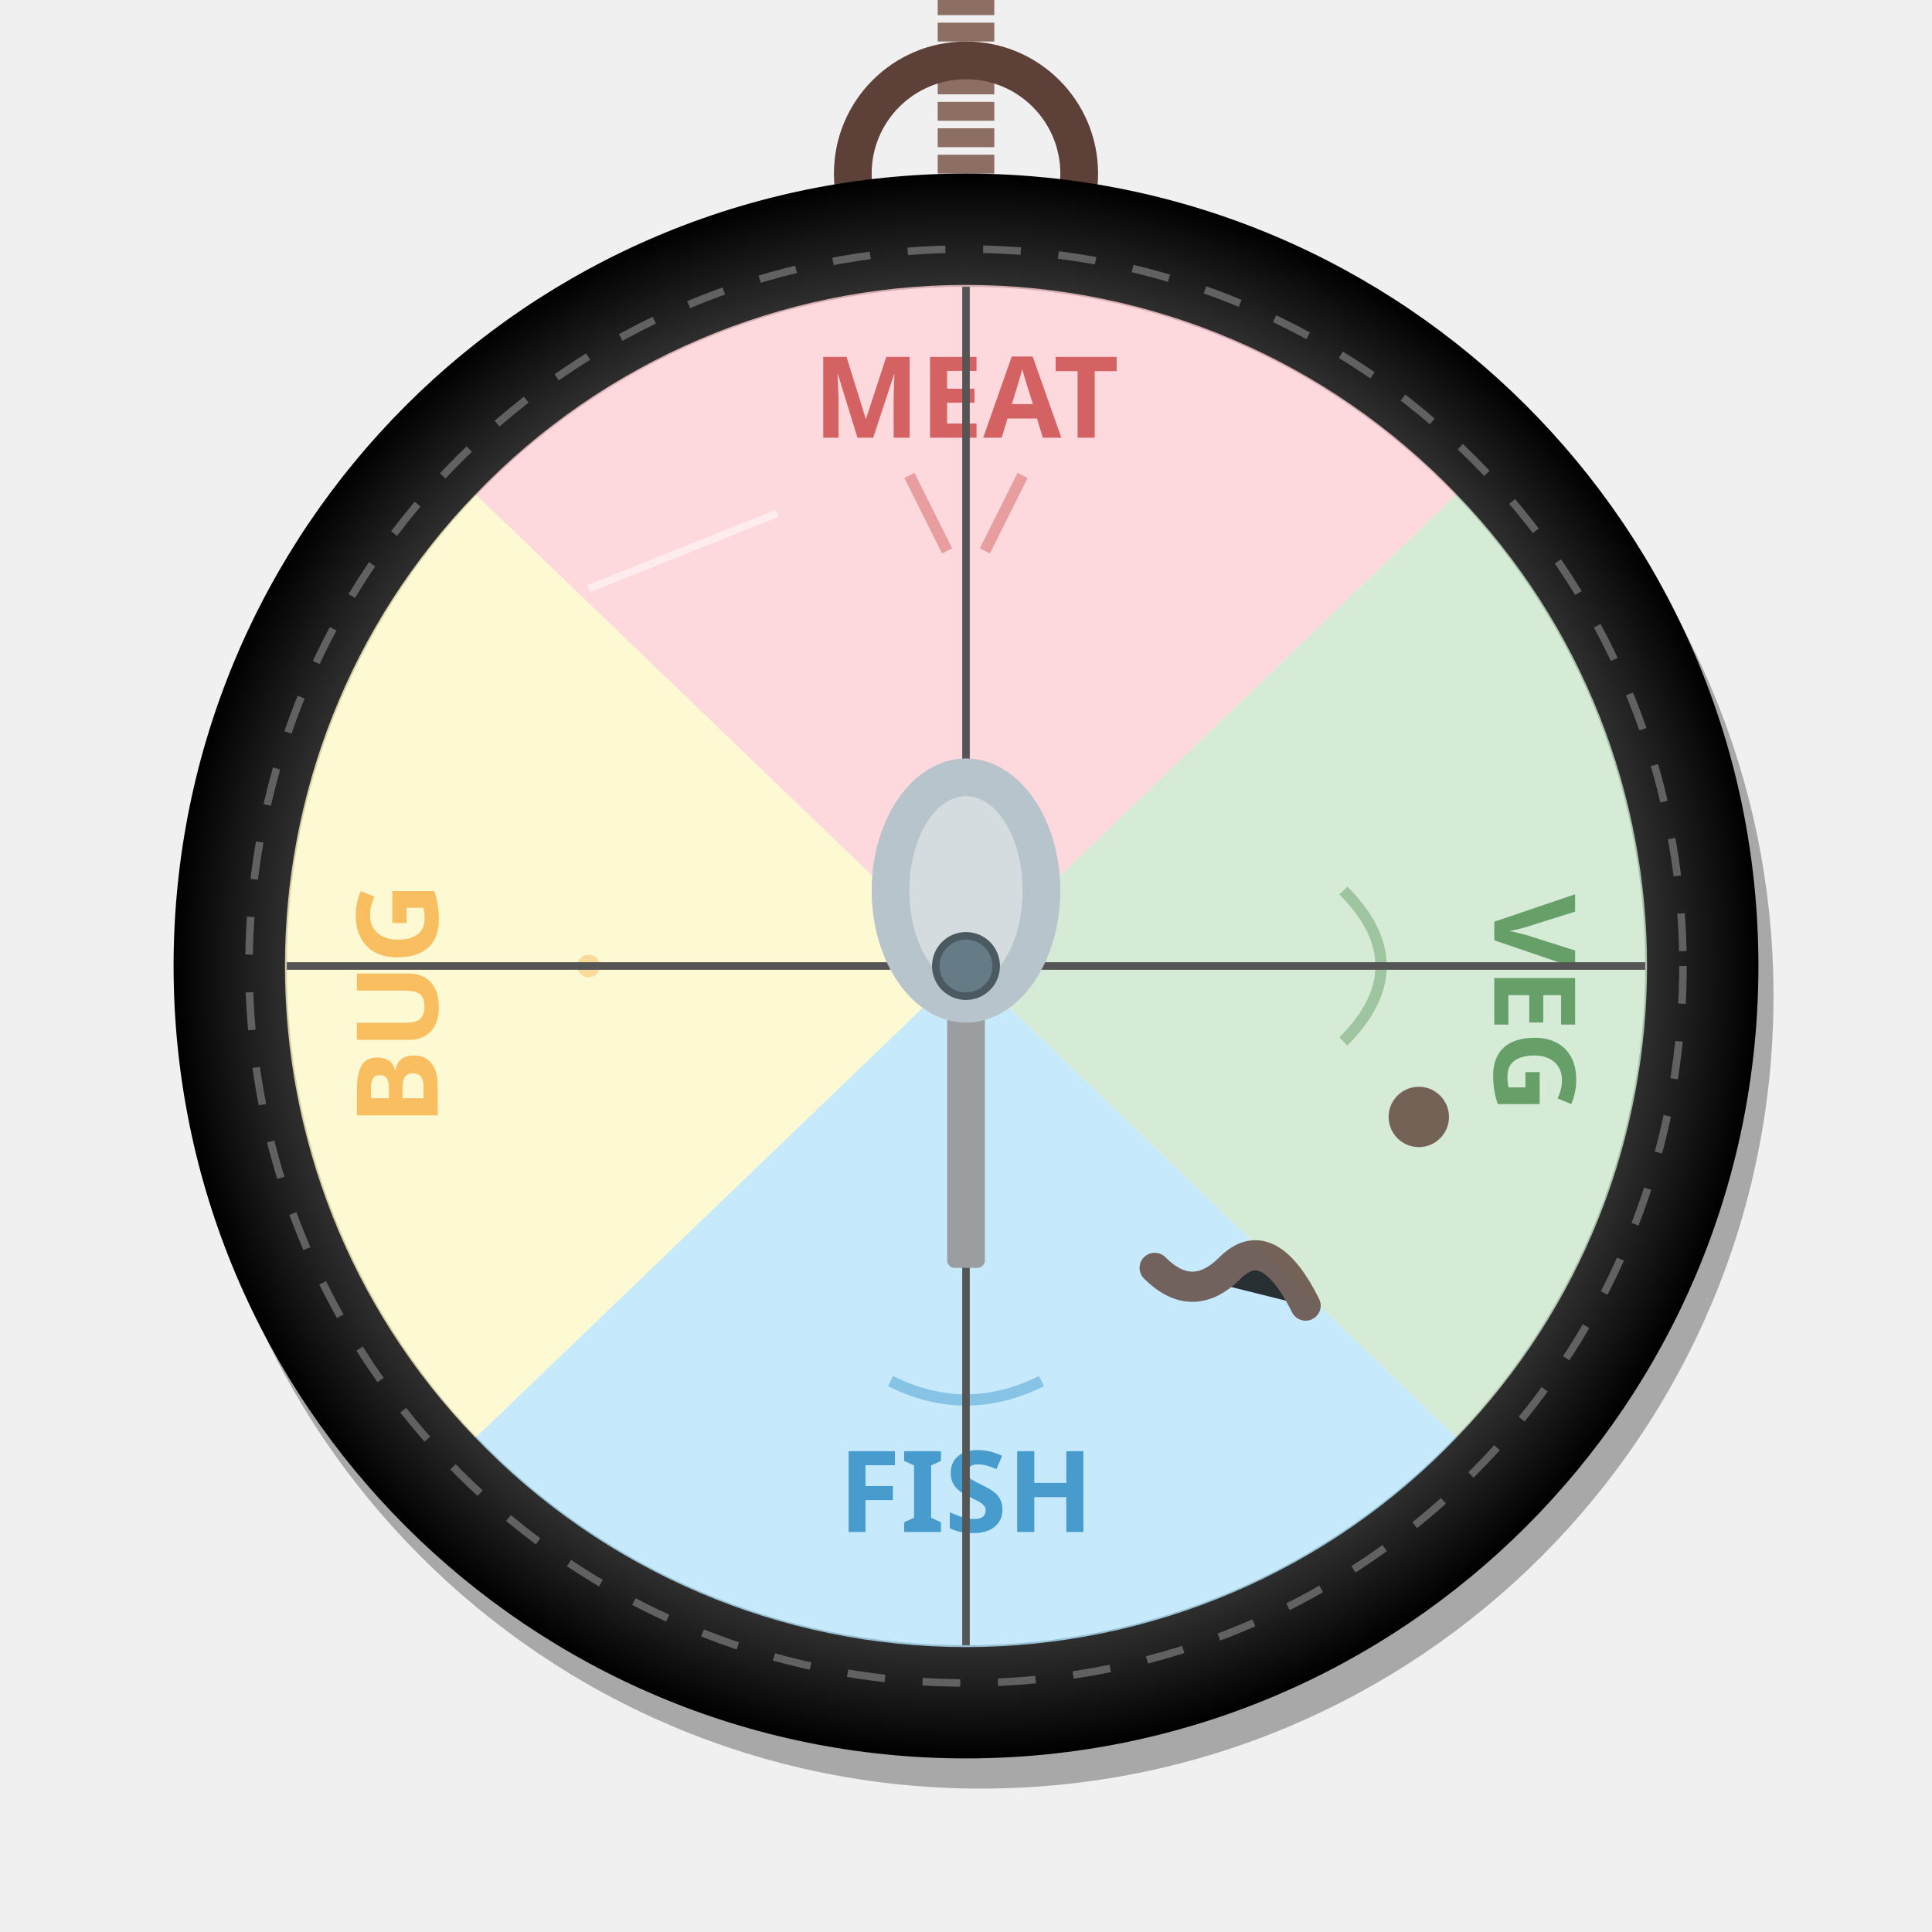
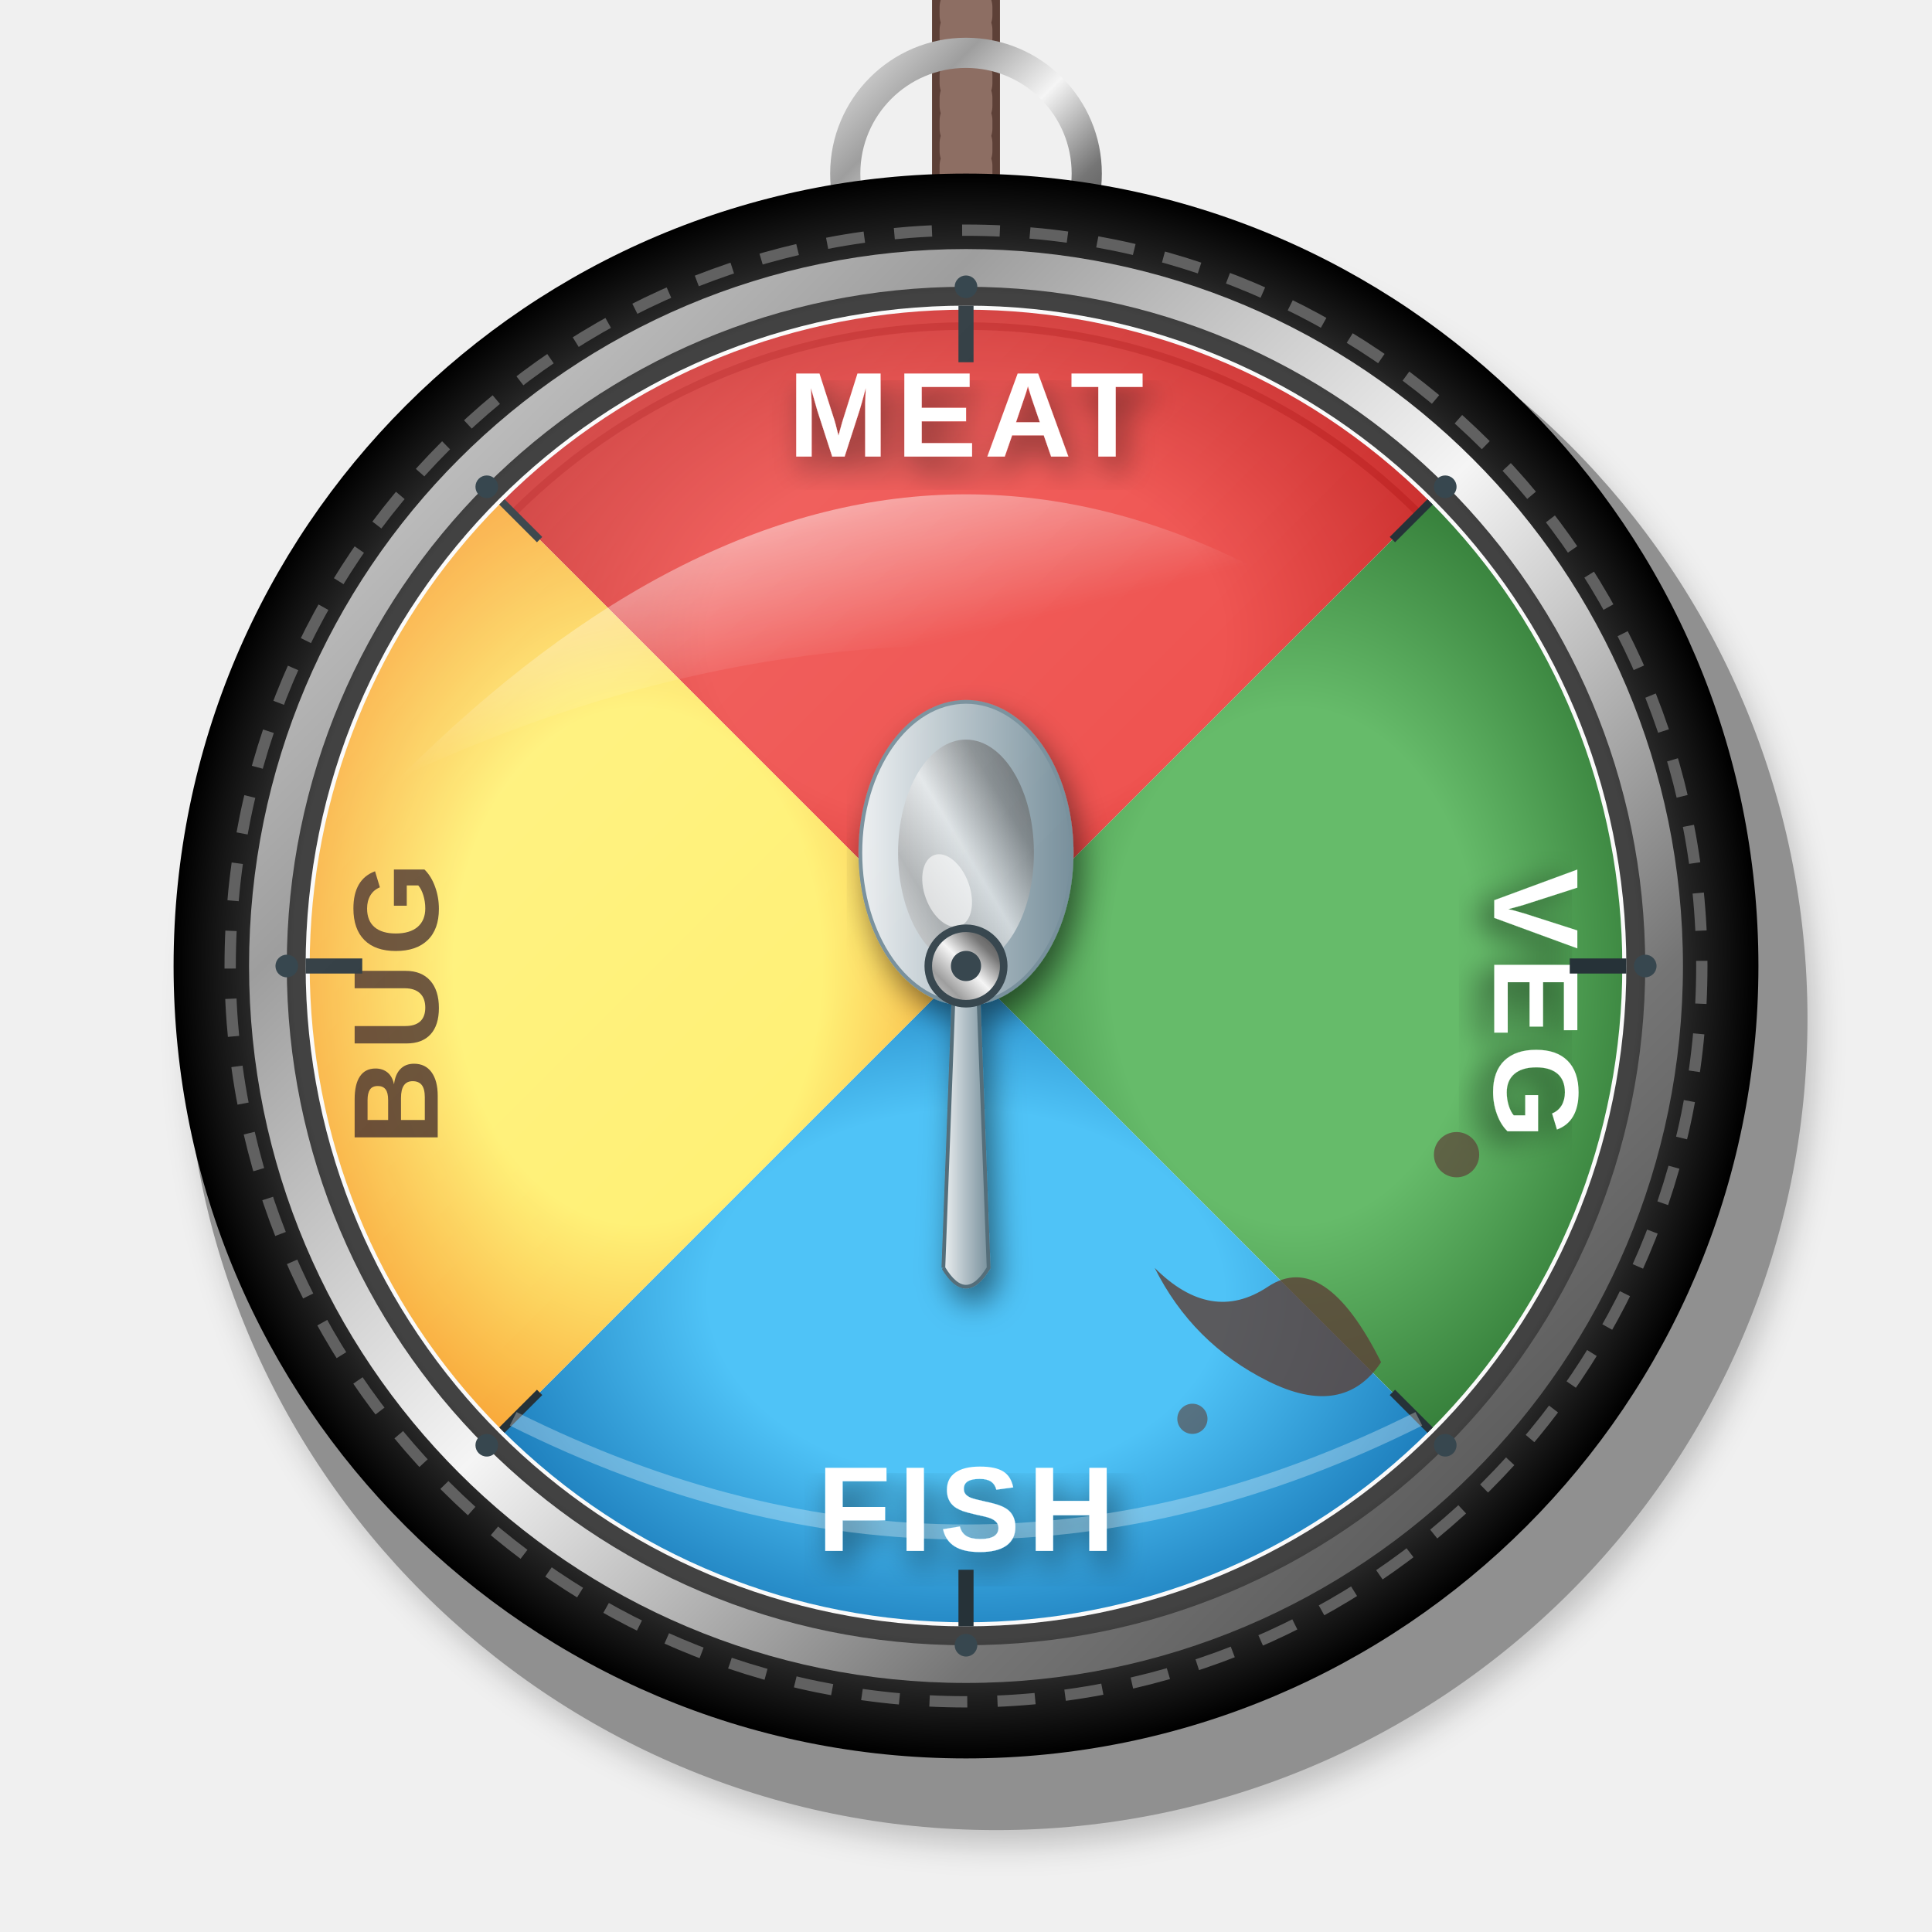
<svg xmlns="http://www.w3.org/2000/svg" viewBox="0 0 512 512">
  <defs>
+     <linearGradient id="chromeGrad" x1="0%" y1="0%" x2="100%" y2="100%">
+       <stop offset="0%" stop-color="#E0E0E0" />
+       <stop offset="25%" stop-color="#9E9E9E" />
+       <stop offset="50%" stop-color="#F5F5F5" />
+       <stop offset="75%" stop-color="#757575" />
+       <stop offset="100%" stop-color="#424242" />
+     </linearGradient>
+     <linearGradient id="silverSpoon" x1="0%" y1="0%" x2="0%" y2="100%">
+       <stop offset="0%" stop-color="#ECEFF1" />
+       <stop offset="50%" stop-color="#B0BEC5" />
+       <stop offset="100%" stop-color="#78909C" />
+     </linearGradient>
+     <radialGradient id="meatGrad" cx="50%" cy="50%" r="70%">
+       <stop offset="40%" stop-color="#EF5350" />
+       <stop offset="100%" stop-color="#B71C1C" />
+     </radialGradient>
+     <radialGradient id="vegGrad" cx="50%" cy="50%" r="70%">
+       <stop offset="40%" stop-color="#66BB6A" />
+       <stop offset="100%" stop-color="#1B5E20" />
+     </radialGradient>
+     <radialGradient id="fishGrad" cx="50%" cy="50%" r="70%">
+       <stop offset="40%" stop-color="#4FC3F7" />
+       <stop offset="100%" stop-color="#01579B" />
+     </radialGradient>
+     <radialGradient id="bugGrad" cx="50%" cy="50%" r="70%">
+       <stop offset="40%" stop-color="#FFF176" />
+       <stop offset="100%" stop-color="#F57F17" />
+     </radialGradient>
+     <linearGradient id="glassGlare" x1="0%" y1="0%" x2="100%" y2="100%">
+       <stop offset="0%" stop-color="#FFFFFF" stop-opacity="0.9" />
+       <stop offset="25%" stop-color="#FFFFFF" stop-opacity="0.4" />
+       <stop offset="50%" stop-color="#FFFFFF" stop-opacity="0" />
+     </linearGradient>
    <radialGradient id="tireCase" cx="50%" cy="50%" r="50%">
-       <stop offset="80%" stop-color="#424242" />
-       <stop offset="90%" stop-color="#212121" />
+       <stop offset="85%" stop-color="#424242" />
+       <stop offset="92%" stop-color="#212121" />
      <stop offset="100%" stop-color="#000000" />
    </radialGradient>
-     <path id="zoneSlice" d="M0,0 L160,-160 A226,226 0 0 1 160,160 Z" />
-     <filter id="mudSplatter">
-       <feTurbulence type="fractalNoise" baseFrequency="0.9" numOctaves="3" />
-       <feColorMatrix type="matrix" values="0.3 0 0 0 0.4  0 0.25 0 0 0.3  0 0 0.1 0 0.2  0 0 0 1 0" />
-       <feComposite in2="SourceGraphic" operator="in" />
+     <filter id="dropShadow" width="150%" height="150%">
+       <feGaussianBlur in="SourceAlpha" stdDeviation="4" />
+       <feOffset dx="2" dy="4" result="offsetblur" />
+       <feComponentTransfer>
+         <feFuncA type="linear" slope="0.5" />
+       </feComponentTransfer>
+       <feMerge>
+         <feMergeNode />
+         <feMergeNode in="SourceGraphic" />
+       </feMerge>
    </filter>
  </defs>
-   <circle cx="260" cy="264" r="210" fill="#000" opacity="0.3" />
+   <circle cx="264" cy="270" r="215" fill="#000" opacity="0.4" filter="url(#dropShadow)" />
  <g transform="translate(256, 256)">
    <g>
-       <animateTransform attributeName="transform" type="translate" values="0,0; 0,2; 0,0; 0,-1; 0,0" dur="0.3s" repeatCount="indefinite" />
-       <animateTransform attributeName="transform" type="rotate" values="-2; 2; -2" dur="1s" repeatCount="indefinite" additive="sum" />
-       <path d="M0,-210 L0,-300" stroke="#8D6E63" stroke-width="15" stroke-dasharray="5,2" />
-       <circle cx="0" cy="-210" r="30" fill="none" stroke="#5D4037" stroke-width="10" />
+       <animateTransform attributeName="transform" type="translate" values="0,0; 0,2; 0.5,0.5; -0.5,1; 0,0" dur="0.25s" repeatCount="indefinite" />
+       <animateTransform attributeName="transform" type="rotate" values="-1; 1; -1" dur="0.8s" repeatCount="indefinite" additive="sum" />
+       <path d="M0,-210 L0,-280" stroke="#5D4037" stroke-width="18" stroke-linecap="round" />
+       <path d="M0,-210 L0,-280" stroke="#8D6E63" stroke-width="14" stroke-dasharray="2,4" stroke-linecap="round" />
+       <circle cx="0" cy="-210" r="32" fill="none" stroke="url(#chromeGrad)" stroke-width="8" />
      <circle cx="0" cy="0" r="210" fill="url(#tireCase)" />
-       <circle cx="0" cy="0" r="190" fill="none" stroke="#616161" stroke-width="2" stroke-dasharray="10,10" />
-       <circle cx="0" cy="0" r="180" fill="#F5F5F5" />
-       <g opacity="0.8">
-         <path d="M0,0 L-130,-125 A180,180 0 0 1 130,-125 Z" fill="#FFCDD2" />
-         <text x="0" y="-140" font-family="sans-serif" font-weight="bold" font-size="30" fill="#C62828" text-anchor="middle">MEAT</text>
-         <path d="M-15,-130 L-5,-110 M15,-130 L5,-110" stroke="#C62828" stroke-width="3" opacity="0.5" />
-         <path d="M0,0 L130,-125 A180,180 0 0 1 130,125 Z" fill="#C8E6C9" />
-         <text x="140" y="10" font-family="sans-serif" font-weight="bold" font-size="30" fill="#2E7D32" text-anchor="middle" transform="rotate(90 140 10)">VEG</text>
-         <path d="M100,-20 Q120,0 100,20" fill="none" stroke="#2E7D32" stroke-width="3" opacity="0.5" />
-         <path d="M0,0 L130,125 A180,180 0 0 1 -130,125 Z" fill="#B3E5FC" />
-         <text x="0" y="150" font-family="sans-serif" font-weight="bold" font-size="30" fill="#0277BD" text-anchor="middle">FISH</text>
-         <path d="M-20,110 Q0,120 20,110" fill="none" stroke="#0277BD" stroke-width="3" opacity="0.5" />
-         <path d="M0,0 L-130,125 A180,180 0 0 1 -130,-125 Z" fill="#FFF9C4" />
-         <text x="-140" y="10" font-family="sans-serif" font-weight="bold" font-size="30" fill="#F9A825" text-anchor="middle" transform="rotate(-90 -140 10)">BUG</text>
-         <circle cx="-100" cy="0" r="3" fill="#F9A825" opacity="0.5" />
+       <circle cx="0" cy="0" r="195" fill="none" stroke="#616161" stroke-width="3" stroke-dasharray="10,8" />
+       <circle cx="0" cy="0" r="185" fill="none" stroke="url(#chromeGrad)" stroke-width="10" />
+       <g fill="#37474F">
+         <circle cx="0" cy="-180" r="3" />
+         <circle cx="180" cy="0" r="3" />
+         <circle cx="0" cy="180" r="3" />
+         <circle cx="-180" cy="0" r="3" />
+         <circle cx="127" cy="-127" r="3" />
+         <circle cx="127" cy="127" r="3" />
+         <circle cx="-127" cy="127" r="3" />
+         <circle cx="-127" cy="-127" r="3" />
      </g>
-       <line x1="-180" y1="0" x2="180" y2="0" stroke="#424242" stroke-width="2" />
-       <line x1="0" y1="-180" x2="0" y2="180" stroke="#424242" stroke-width="2" />
+       <circle cx="0" cy="0" r="175" fill="#FAFAFA" />
      <g>
+         <path d="M0,0 L-123,-123 A174,174 0 0 1 123,-123 Z" fill="url(#meatGrad)" />
+         <path d="M-120,-120 A170,170 0 0 1 120,-120" fill="none" stroke="#B71C1C" stroke-width="2" opacity="0.5" />
+         <text x="0" y="-135" font-family="Arial, sans-serif" font-weight="900" font-size="32" fill="#FFFFFF" text-anchor="middle" letter-spacing="2" filter="url(#dropShadow)">MEAT</text>
+         <path d="M0,0 L123,-123 A174,174 0 0 1 123,123 Z" fill="url(#vegGrad)" />
+         <text x="140" y="10" font-family="Arial, sans-serif" font-weight="900" font-size="32" fill="#FFFFFF" text-anchor="middle" transform="rotate(90 140 10)" letter-spacing="2" filter="url(#dropShadow)">VEG</text>
+         <path d="M0,0 L123,123 A174,174 0 0 1 -123,123 Z" fill="url(#fishGrad)" />
+         <text x="0" y="155" font-family="Arial, sans-serif" font-weight="900" font-size="32" fill="#FFFFFF" text-anchor="middle" letter-spacing="2" filter="url(#dropShadow)">FISH</text>
+         <path d="M0,0 L-123,123 A174,174 0 0 1 -123,-123 Z" fill="url(#bugGrad)" />
+         <text x="-140" y="10" font-family="Arial, sans-serif" font-weight="900" font-size="32" fill="#3E2723" text-anchor="middle" transform="rotate(-90 -140 10)" letter-spacing="2" opacity="0.8">BUG</text>
+       </g>
+       <g stroke="#263238" stroke-width="2">
+         <line x1="0" y1="-175" x2="0" y2="-160" stroke-width="4" />
+         <line x1="175" y1="0" x2="160" y2="0" stroke-width="4" />
+         <line x1="0" y1="175" x2="0" y2="160" stroke-width="4" />
+         <line x1="-175" y1="0" x2="-160" y2="0" stroke-width="4" />
+         <line x1="123" y1="-123" x2="113" y2="-113" />
+         <line x1="123" y1="123" x2="113" y2="113" />
+         <line x1="-123" y1="123" x2="-113" y2="113" />
+         <line x1="-123" y1="-123" x2="-113" y2="-113" />
+       </g>
+       <g filter="url(#dropShadow)">
        <animateTransform attributeName="transform" type="rotate" values="0; 720; 1080; 1440; 1460; 1430; 1440" dur="5s" repeatCount="indefinite" isAdditive="sum" />
        <g transform="rotate(-90)">
-           <rect x="-80" y="-5" width="80" height="10" rx="2" fill="#909497" />
-           <ellipse cx="20" cy="0" rx="35" ry="25" fill="#B0BEC5" />
-           <ellipse cx="20" cy="0" rx="25" ry="15" fill="#CFD8DC" />
-           <circle cx="0" cy="0" r="8" fill="#546E7A" stroke="#37474F" stroke-width="2" />
+           <path d="M-80,-6 L0,-3 L0,3 L-80,6 Q-90,0 -80,-6" fill="url(#silverSpoon)" stroke="#546E7A" stroke-width="1" />
+           <ellipse cx="30" cy="0" rx="40" ry="28" fill="url(#silverSpoon)" stroke="#78909C" stroke-width="1" />
+           <ellipse cx="30" cy="0" rx="30" ry="18" fill="url(#chromeGrad)" opacity="0.6" />
+           <ellipse cx="20" cy="-5" rx="10" ry="6" fill="#FFF" opacity="0.6" transform="rotate(-20 20 -5)" />
+           <circle cx="0" cy="0" r="10" fill="url(#chromeGrad)" stroke="#37474F" stroke-width="2" />
+           <circle cx="0" cy="0" r="4" fill="#37474F" />
        </g>
      </g>
-       <circle cx="0" cy="0" r="180" fill="#FFF" opacity="0.1" />
-       <path d="M-100,-100 L-50,-120" stroke="#FFF" stroke-width="2" opacity="0.5" />
-       <path d="M50,80 Q60,90 70,80 T90,90" stroke="#5D4037" stroke-width="8" stroke-linecap="round" opacity="0.8" />
-       <circle cx="120" cy="40" r="8" fill="#5D4037" opacity="0.8" />
+       <path d="M-150,-50 Q0,-200 150,-50 Q0,-120 -150,-50" fill="url(#glassGlare)" />
+       <path d="M-120,120 Q0,180 120,120" fill="none" stroke="#FFF" stroke-width="4" opacity="0.3" />
+       <circle cx="0" cy="0" r="175" fill="url(#glassGlare)" opacity="0.2" />
+       <path d="M50,80 Q65,95 80,85 T110,105 Q100,120 80,110 T50,80" fill="#5D4037" opacity="0.8" />
+       <circle cx="130" cy="50" r="6" fill="#5D4037" opacity="0.7" />
+       <circle cx="60" cy="120" r="4" fill="#5D4037" opacity="0.6" />
    </g>
  </g>
</svg>
